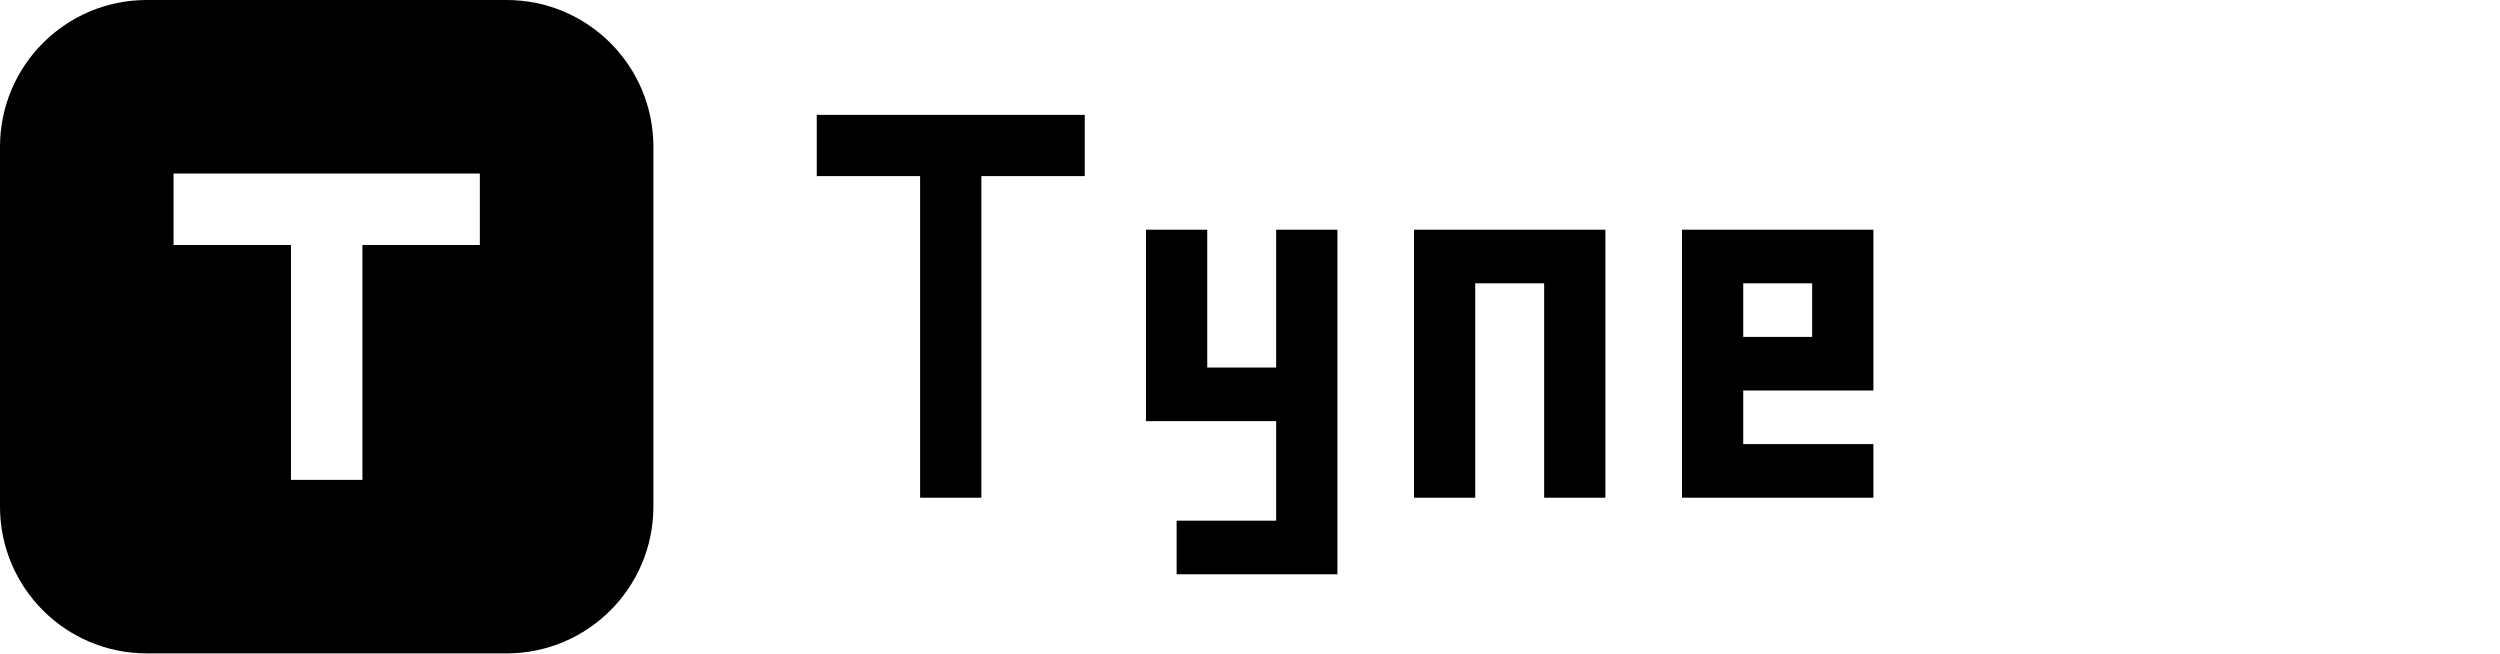
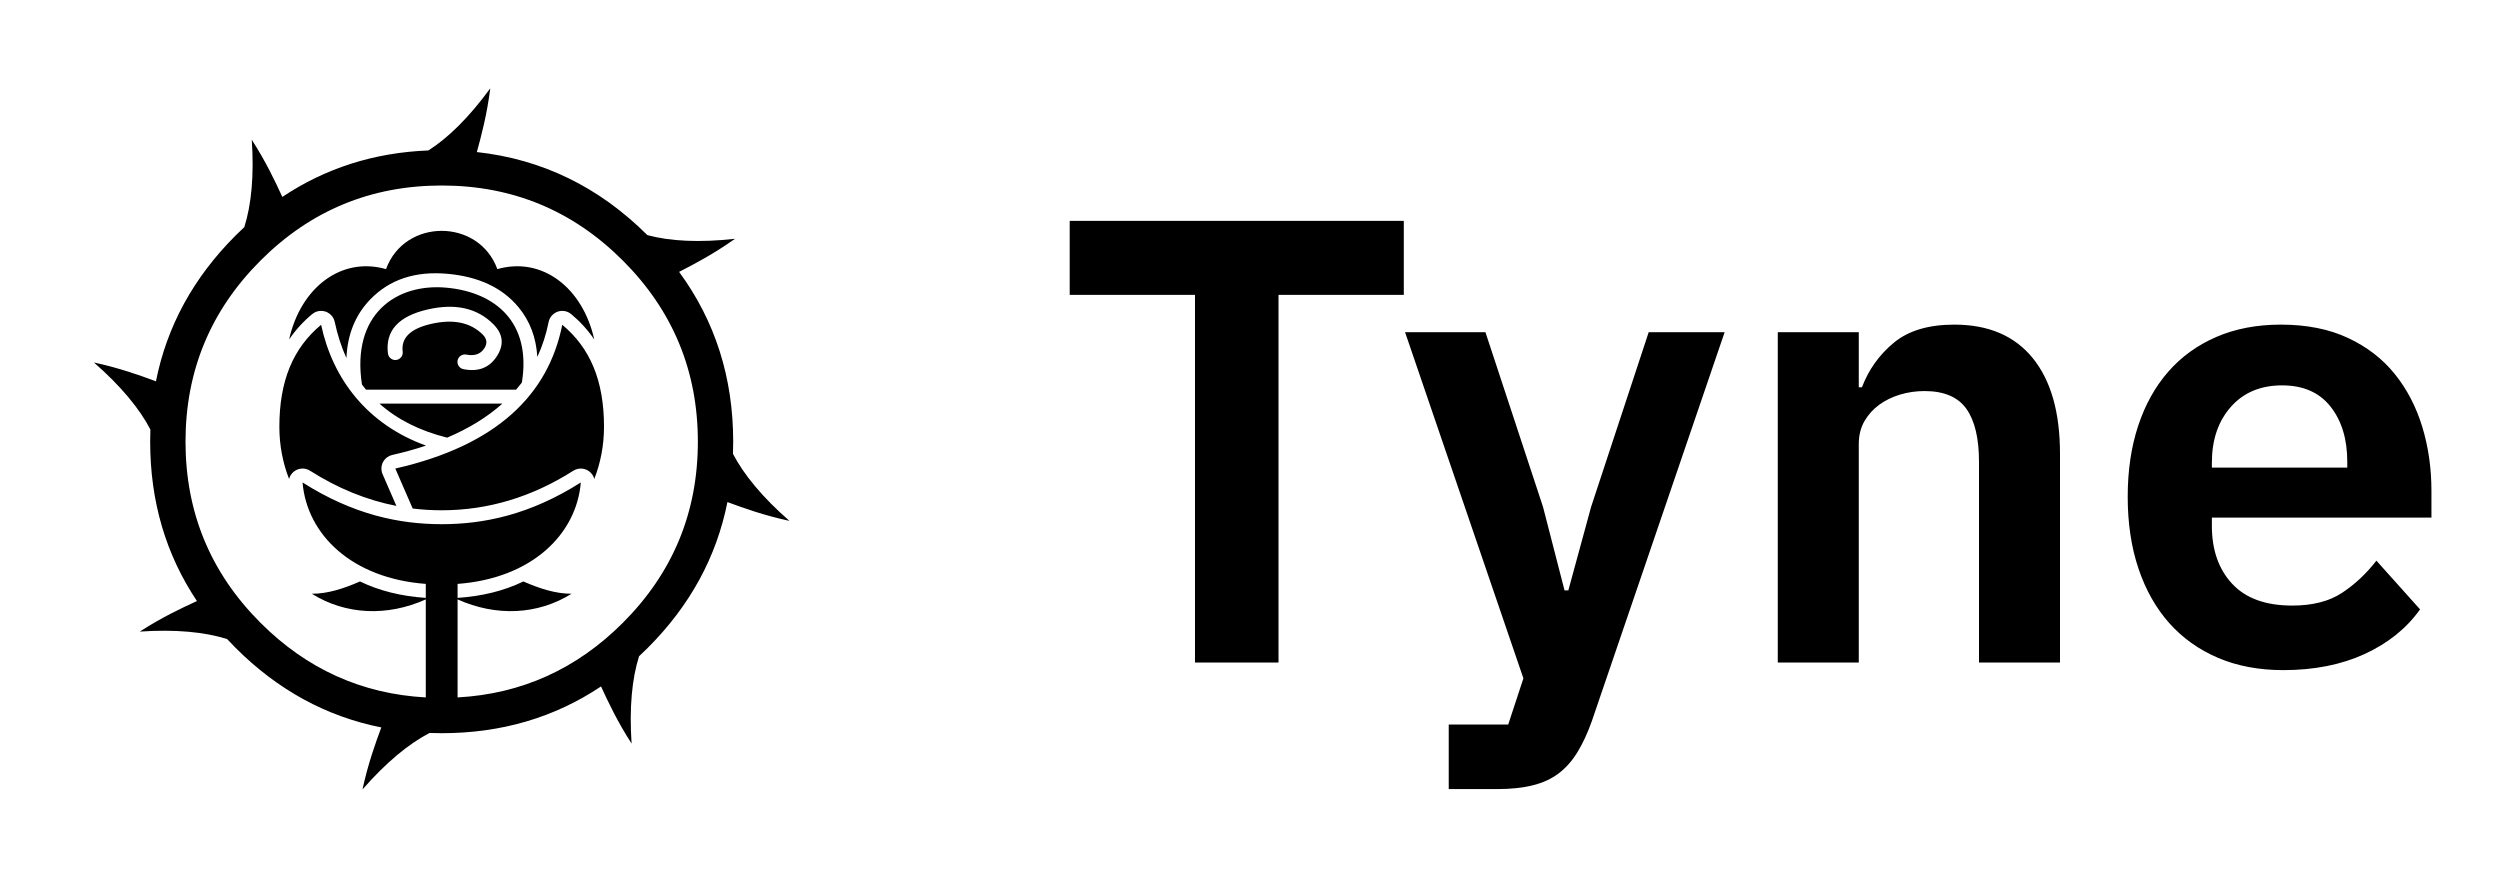
- <svg xmlns="http://www.w3.org/2000/svg" fill="none" viewBox="0 0 1959 512">
-   <path fill="currentColor" fill-rule="evenodd" d="M115 0h282a115 115 0 0 1 115 115v282a115 115 0 0 1-115 115H115A115 115 0 0 1 0 397V115A115 115 0 0 1 115 0ZM136 136h240v56h-92v184h-56V192h-92z" />
-   <path fill="currentColor" d="M640.0 90.0h210.0v48.0h-210.0zM721.0 90.0h48.0v300.0h-48.0zM898.0 180.0h48.0v150.0h-48.0zM1000.0 180.0h48.0v270.0h-48.0zM898.0 288.0h150.0v42.0h-150.0zM922.0 408.0h126.0v42.0h-126.0zM1108.0 180.0h48.0v210.0h-48.0zM1108.0 180.0h150.0v42.0h-150.0zM1210.0 180.0h48.0v210.0h-48.0zM1318.0 180.0h48.0v210.0h-48.0zM1318.0 180.0h150.0v42.0h-150.0zM1318.0 264.0h150.0v42.0h-150.0zM1318.0 348.0h150.0v42.0h-150.0zM1420.0 180.0h48.0v126.0h-48.0z" />
+ <svg xmlns="http://www.w3.org/2000/svg" fill="none" viewBox="0 0 1449 512">
+   <g transform="scale(5.12)">
+     <path fill="currentColor" fill-rule="evenodd" d="M53.98 17.214Q65.074 18.435 73.285 26.616C75.833 27.306 79.176 27.484 83.207 27.031C80.792 28.746 78.592 29.897 76.877 30.777Q83 39.12 83 50Q83 50.693 82.975 51.376C84.189 53.72 86.315 56.302 89.368 58.965C86.482 58.345 84.153 57.504 82.347 56.835Q80.488 66.181 73.335 73.335Q72.844 73.825 72.344 74.29C71.545 76.805 71.223 80.135 71.498 84.177C69.895 81.697 68.843 79.456 68.04 77.706Q60.116 83 50 83Q49.307 83 48.624 82.975C46.28 84.189 43.698 86.315 41.035 89.368C41.655 86.482 42.496 84.153 43.165 82.347Q33.819 80.488 26.665 73.335Q26.175 72.844 25.71 72.344C23.195 71.545 19.865 71.223 15.823 71.498C18.303 69.895 20.544 68.843 22.294 68.04Q17 60.116 17 50Q17 49.307 17.025 48.624C15.811 46.28 13.685 43.698 10.632 41.035C13.518 41.655 15.847 42.496 17.653 43.165Q19.512 33.819 26.665 26.665Q27.156 26.175 27.656 25.71C28.455 23.195 28.777 19.865 28.502 15.823C30.105 18.303 31.157 20.544 31.96 22.294Q39.291 17.396 48.498 17.03C50.726 15.616 53.113 13.273 55.5 10C55.132 12.948 54.492 15.353 53.98 17.214ZM79 50Q79 37.988 70.506 29.494Q62.012 21 50 21Q37.988 21 29.494 29.494Q21 37.988 21 50Q21 62.012 29.494 70.506Q37.344 78.356 48.2 78.951L48.2 67.854C43.822 69.819 39.126 69.606 35.3 67.215C37.09 67.215 38.88 66.643 40.752 65.823Q44.024 67.406 48.2 67.682L48.2 66.099C39.82 65.476 34.741 60.505 34.25 54.615C40.025 58.29 45.275 59.34 50 59.34C54.725 59.34 59.975 58.29 65.75 54.615C65.259 60.504 60.18 65.476 51.8 66.099L51.8 67.682Q55.976 67.406 59.248 65.823C61.12 66.643 62.91 67.215 64.7 67.215C60.874 69.606 56.178 69.819 51.8 67.854L51.8 78.951Q62.656 78.356 70.506 70.506Q79 62.012 79 50ZM32.729 38.428C34.019 32.596 38.607 29.01 43.7 30.465C45.8 24.69 54.2 24.69 56.3 30.465C61.393 29.01 65.981 32.596 67.271 38.428Q66.185 36.827 64.658 35.555Q64.418 35.354 64.118 35.261Q63.819 35.168 63.507 35.196Q63.195 35.225 62.918 35.37Q62.641 35.516 62.44 35.757Q62.377 35.832 62.324 35.915Q62.271 35.997 62.229 36.086Q62.187 36.174 62.156 36.267Q62.125 36.36 62.106 36.456Q61.684 38.566 60.825 40.408Q60.64 37.127 58.695 34.776Q55.965 31.478 50.668 30.996Q45.194 30.499 41.911 33.899Q39.389 36.511 39.215 40.536Q38.367 38.663 37.89 36.435Q37.87 36.342 37.839 36.252Q37.808 36.162 37.766 36.076Q37.724 35.99 37.673 35.91Q37.621 35.83 37.56 35.757Q37.359 35.516 37.082 35.37Q36.805 35.225 36.493 35.196Q36.181 35.168 35.881 35.261Q35.582 35.354 35.342 35.555Q33.815 36.827 32.729 38.428ZM58.423 44.115L41.436 44.115Q41.199 43.829 40.975 43.53C39.747 35.545 44.886 32.052 50.525 32.565C56.084 33.07 60.184 36.495 59.078 43.306Q58.764 43.719 58.423 44.115ZM43.916 40.019Q43.435 36.17 48.435 35.027Q53.107 33.959 55.844 36.696Q57.538 38.39 56.211 40.381Q54.942 42.285 52.46 41.789Q52.379 41.772 52.303 41.741Q52.226 41.709 52.158 41.663Q52.089 41.617 52.03 41.558Q51.972 41.5 51.926 41.431Q51.88 41.362 51.849 41.286Q51.817 41.209 51.801 41.128Q51.785 41.047 51.785 40.964Q51.785 40.881 51.801 40.8Q51.834 40.636 51.927 40.498Q52.02 40.359 52.159 40.266Q52.298 40.173 52.462 40.141Q52.626 40.109 52.79 40.141Q54.168 40.417 54.814 39.449Q55.377 38.605 54.656 37.884Q52.576 35.804 48.809 36.665Q45.291 37.469 45.584 39.811Q45.594 39.893 45.588 39.975Q45.582 40.058 45.56 40.138Q45.538 40.217 45.501 40.291Q45.464 40.365 45.413 40.431Q45.362 40.496 45.3 40.55Q45.237 40.604 45.165 40.645Q45.093 40.686 45.015 40.712Q44.936 40.738 44.854 40.749Q44.772 40.759 44.69 40.753Q44.607 40.747 44.527 40.725Q44.448 40.703 44.374 40.666Q44.3 40.629 44.234 40.578Q44.169 40.527 44.115 40.465Q44.061 40.402 44.02 40.33Q43.979 40.258 43.953 40.18Q43.927 40.101 43.916 40.019ZM48.226 50.444C41.64 48.068 37.682 42.979 36.35 36.765C33.2 39.39 31.625 43.065 31.625 48.315C31.625 50.406 32.011 52.394 32.725 54.222Q32.786 53.985 32.916 53.777Q33.047 53.57 33.234 53.411Q33.422 53.253 33.648 53.16Q33.875 53.066 34.119 53.045Q34.247 53.035 34.375 53.045Q34.503 53.055 34.627 53.086Q34.752 53.117 34.87 53.167Q34.987 53.217 35.096 53.286Q39.799 56.279 44.873 57.272L43.306 53.668Q43.291 53.634 43.278 53.6Q43.265 53.566 43.253 53.531Q43.242 53.496 43.232 53.46Q43.222 53.425 43.214 53.389Q43.145 53.084 43.197 52.775Q43.25 52.466 43.417 52.201Q43.584 51.936 43.84 51.755Q44.095 51.574 44.401 51.504Q46.427 51.044 48.226 50.444ZM46.718 57.566L44.75 53.04C56.3 50.415 62.075 44.64 63.65 36.765C66.8 39.39 68.375 43.065 68.375 48.315C68.375 50.406 67.989 52.394 67.275 54.222Q67.26 54.162 67.24 54.104Q67.22 54.045 67.195 53.988Q67.17 53.931 67.141 53.877Q67.112 53.822 67.079 53.769Q66.911 53.505 66.654 53.325Q66.397 53.145 66.092 53.078Q65.786 53.01 65.477 53.064Q65.169 53.118 64.904 53.286Q57.866 57.765 50 57.765Q48.34 57.765 46.718 57.566ZM56.872 45.69Q54.321 47.971 50.618 49.543Q45.982 48.389 42.957 45.69L56.872 45.69Z" />
+   </g>
+   <path fill="currentColor" transform="translate(610.46 384.00) scale(0.36676 -0.36676)" d="M356 581V0H224V581H26V698H554V581ZM941 522H1061L851 -93Q841 -121 828.5 -141.5Q816 -162 799.0 -175.0Q782 -188 758.0 -194.0Q734 -200 702 -200H625V-98H719L743 -25L556 522H683L774 246L808 114H814L850 246ZM1145 0V522H1273V435H1278Q1294 477 1328.5 505.5Q1363 534 1424 534Q1505 534 1548.0 481.0Q1591 428 1591 330V0H1463V317Q1463 373 1443.0 401.0Q1423 429 1377 429Q1357 429 1338.5 423.5Q1320 418 1305.5 407.5Q1291 397 1282.0 381.5Q1273 366 1273 345V0ZM1944 -12Q1886 -12 1840.5 7.5Q1795 27 1763.5 62.5Q1732 98 1715.0 148.5Q1698 199 1698 262Q1698 324 1714.5 374.0Q1731 424 1762.0 459.5Q1793 495 1838.0 514.5Q1883 534 1940 534Q2001 534 2046.0 513.0Q2091 492 2120.0 456.0Q2149 420 2163.5 372.5Q2178 325 2178 271V229H1831V216Q1831 159 1863.0 124.5Q1895 90 1958 90Q2006 90 2036.5 110.0Q2067 130 2091 161L2160 84Q2128 39 2072.5 13.5Q2017 -12 1944 -12ZM1942 438Q1891 438 1861.0 404.0Q1831 370 1831 316V308H2045V317Q2045 371 2018.5 404.5Q1992 438 1942 438Z" />
</svg>
